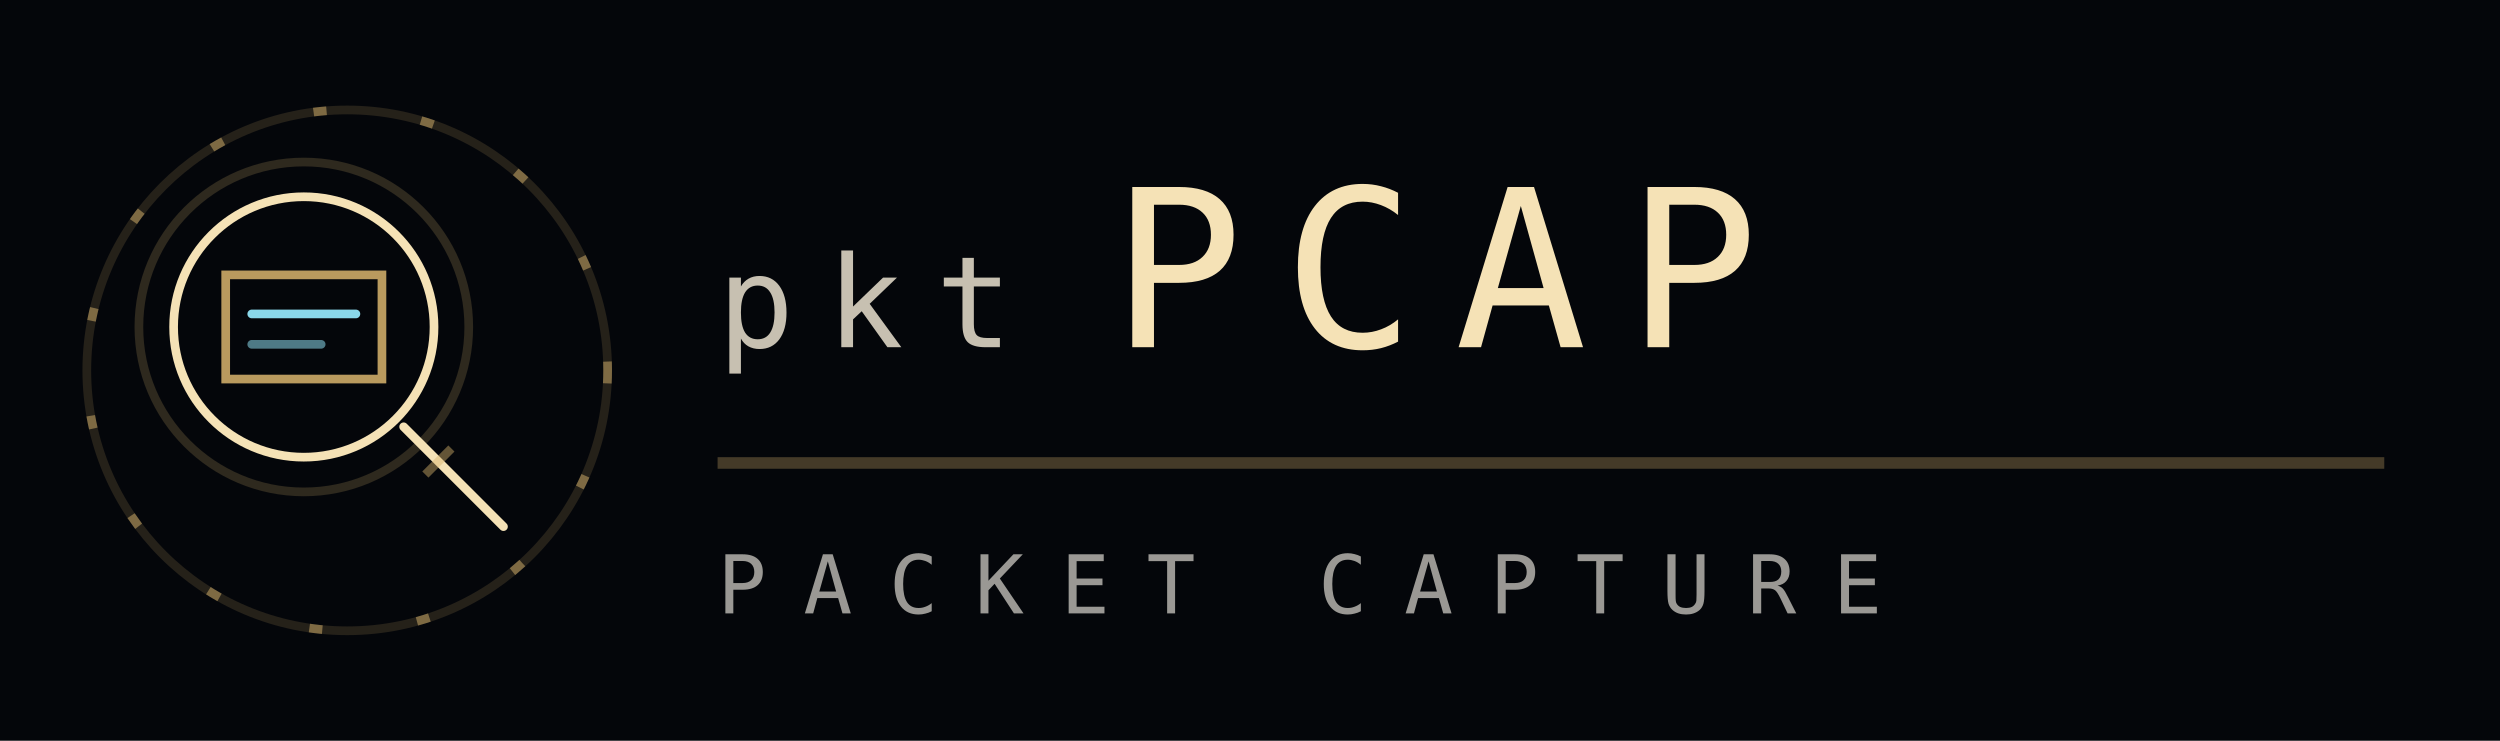
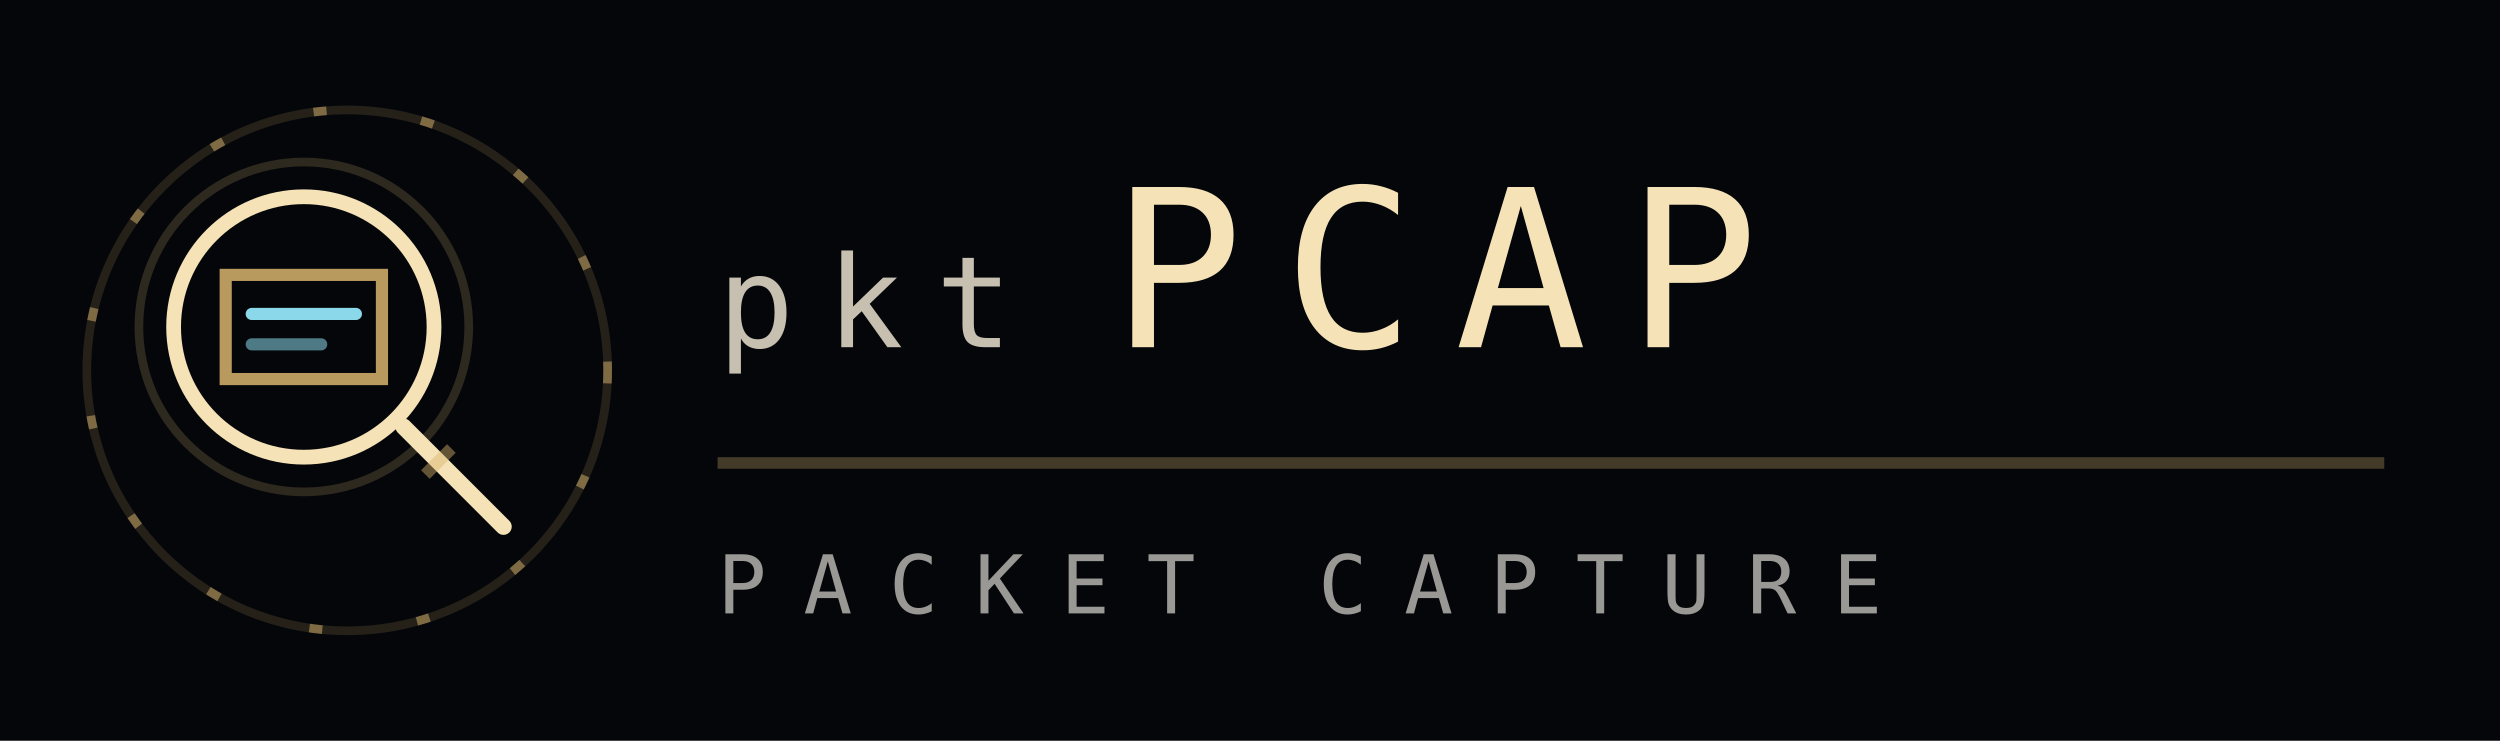
<svg xmlns="http://www.w3.org/2000/svg" viewBox="0 0 216 64" fill="none">
  <rect width="216" height="64" fill="#04060a" />
  <g transform="translate(6,8) scale(0.75)">
    <circle cx="32" cy="32" r="30" stroke="rgba(216,180,110,.16)" />
    <circle cx="32" cy="32" r="30" stroke="rgba(216,180,110,.5)" stroke-dasharray="1.5 11" />
-     <circle cx="27" cy="27" r="15" stroke="#f5e2b6" stroke-width="1.3.4" />
+     <circle cx="27" cy="27" r="15" stroke="#f5e2b6" stroke-width="1.7" />
    <circle cx="27" cy="27" r="19" stroke="rgba(216,180,110,.2)" />
-     <rect x="18" y="21" width="18" height="12" stroke="rgba(216,180,110,.85)" stroke-width="1.3.1" />
-     <path d="M21 25.5 H33" stroke="#8ad8ea" stroke-width="1.3.1" stroke-linecap="round" />
-     <path d="M21 29 H29" stroke="rgba(138,216,234,.55)" stroke-width="1.3.1" stroke-linecap="round" />
-     <path d="M38.5 38.5 L50 50" stroke="#f5e2b6" stroke-width="1.3.6" stroke-linecap="round" />
-     <path d="M44 41 l-3 3" stroke="rgba(216,180,110,.45)" stroke-width="1.3.1" />
+     <rect x="18" y="21" width="18" height="12" stroke="rgba(216,180,110,.85)" stroke-width="1.4" />
+     <path d="M21 25.5 H33" stroke="#8ad8ea" stroke-width="1.4" stroke-linecap="round" />
+     <path d="M21 29 H29" stroke="rgba(138,216,234,.55)" stroke-width="1.4" stroke-linecap="round" />
+     <path d="M38.5 38.5 L50 50" stroke="#f5e2b6" stroke-width="1.9" stroke-linecap="round" />
+     <path d="M44 41 l-3 3" stroke="rgba(216,180,110,.45)" stroke-width="1.4" />
  </g>
  <text x="62" y="30" font-family="ui-monospace,SF Mono,Menlo,monospace" font-size="11" fill="#c7c0b1" letter-spacing="2.8">pkt</text>
  <text x="96" y="30" font-family="ui-monospace,SF Mono,Menlo,monospace" font-size="19" fill="#f5e2b6" letter-spacing="3.4">PCAP</text>
  <path d="M62 40 H206" stroke="rgba(216,180,110,.3)" />
  <text x="62" y="53" font-family="ui-monospace,SF Mono,Menlo,monospace" font-size="7" fill="rgba(245,241,232,.62)" letter-spacing="3.2">PACKET CAPTURE</text>
</svg>
